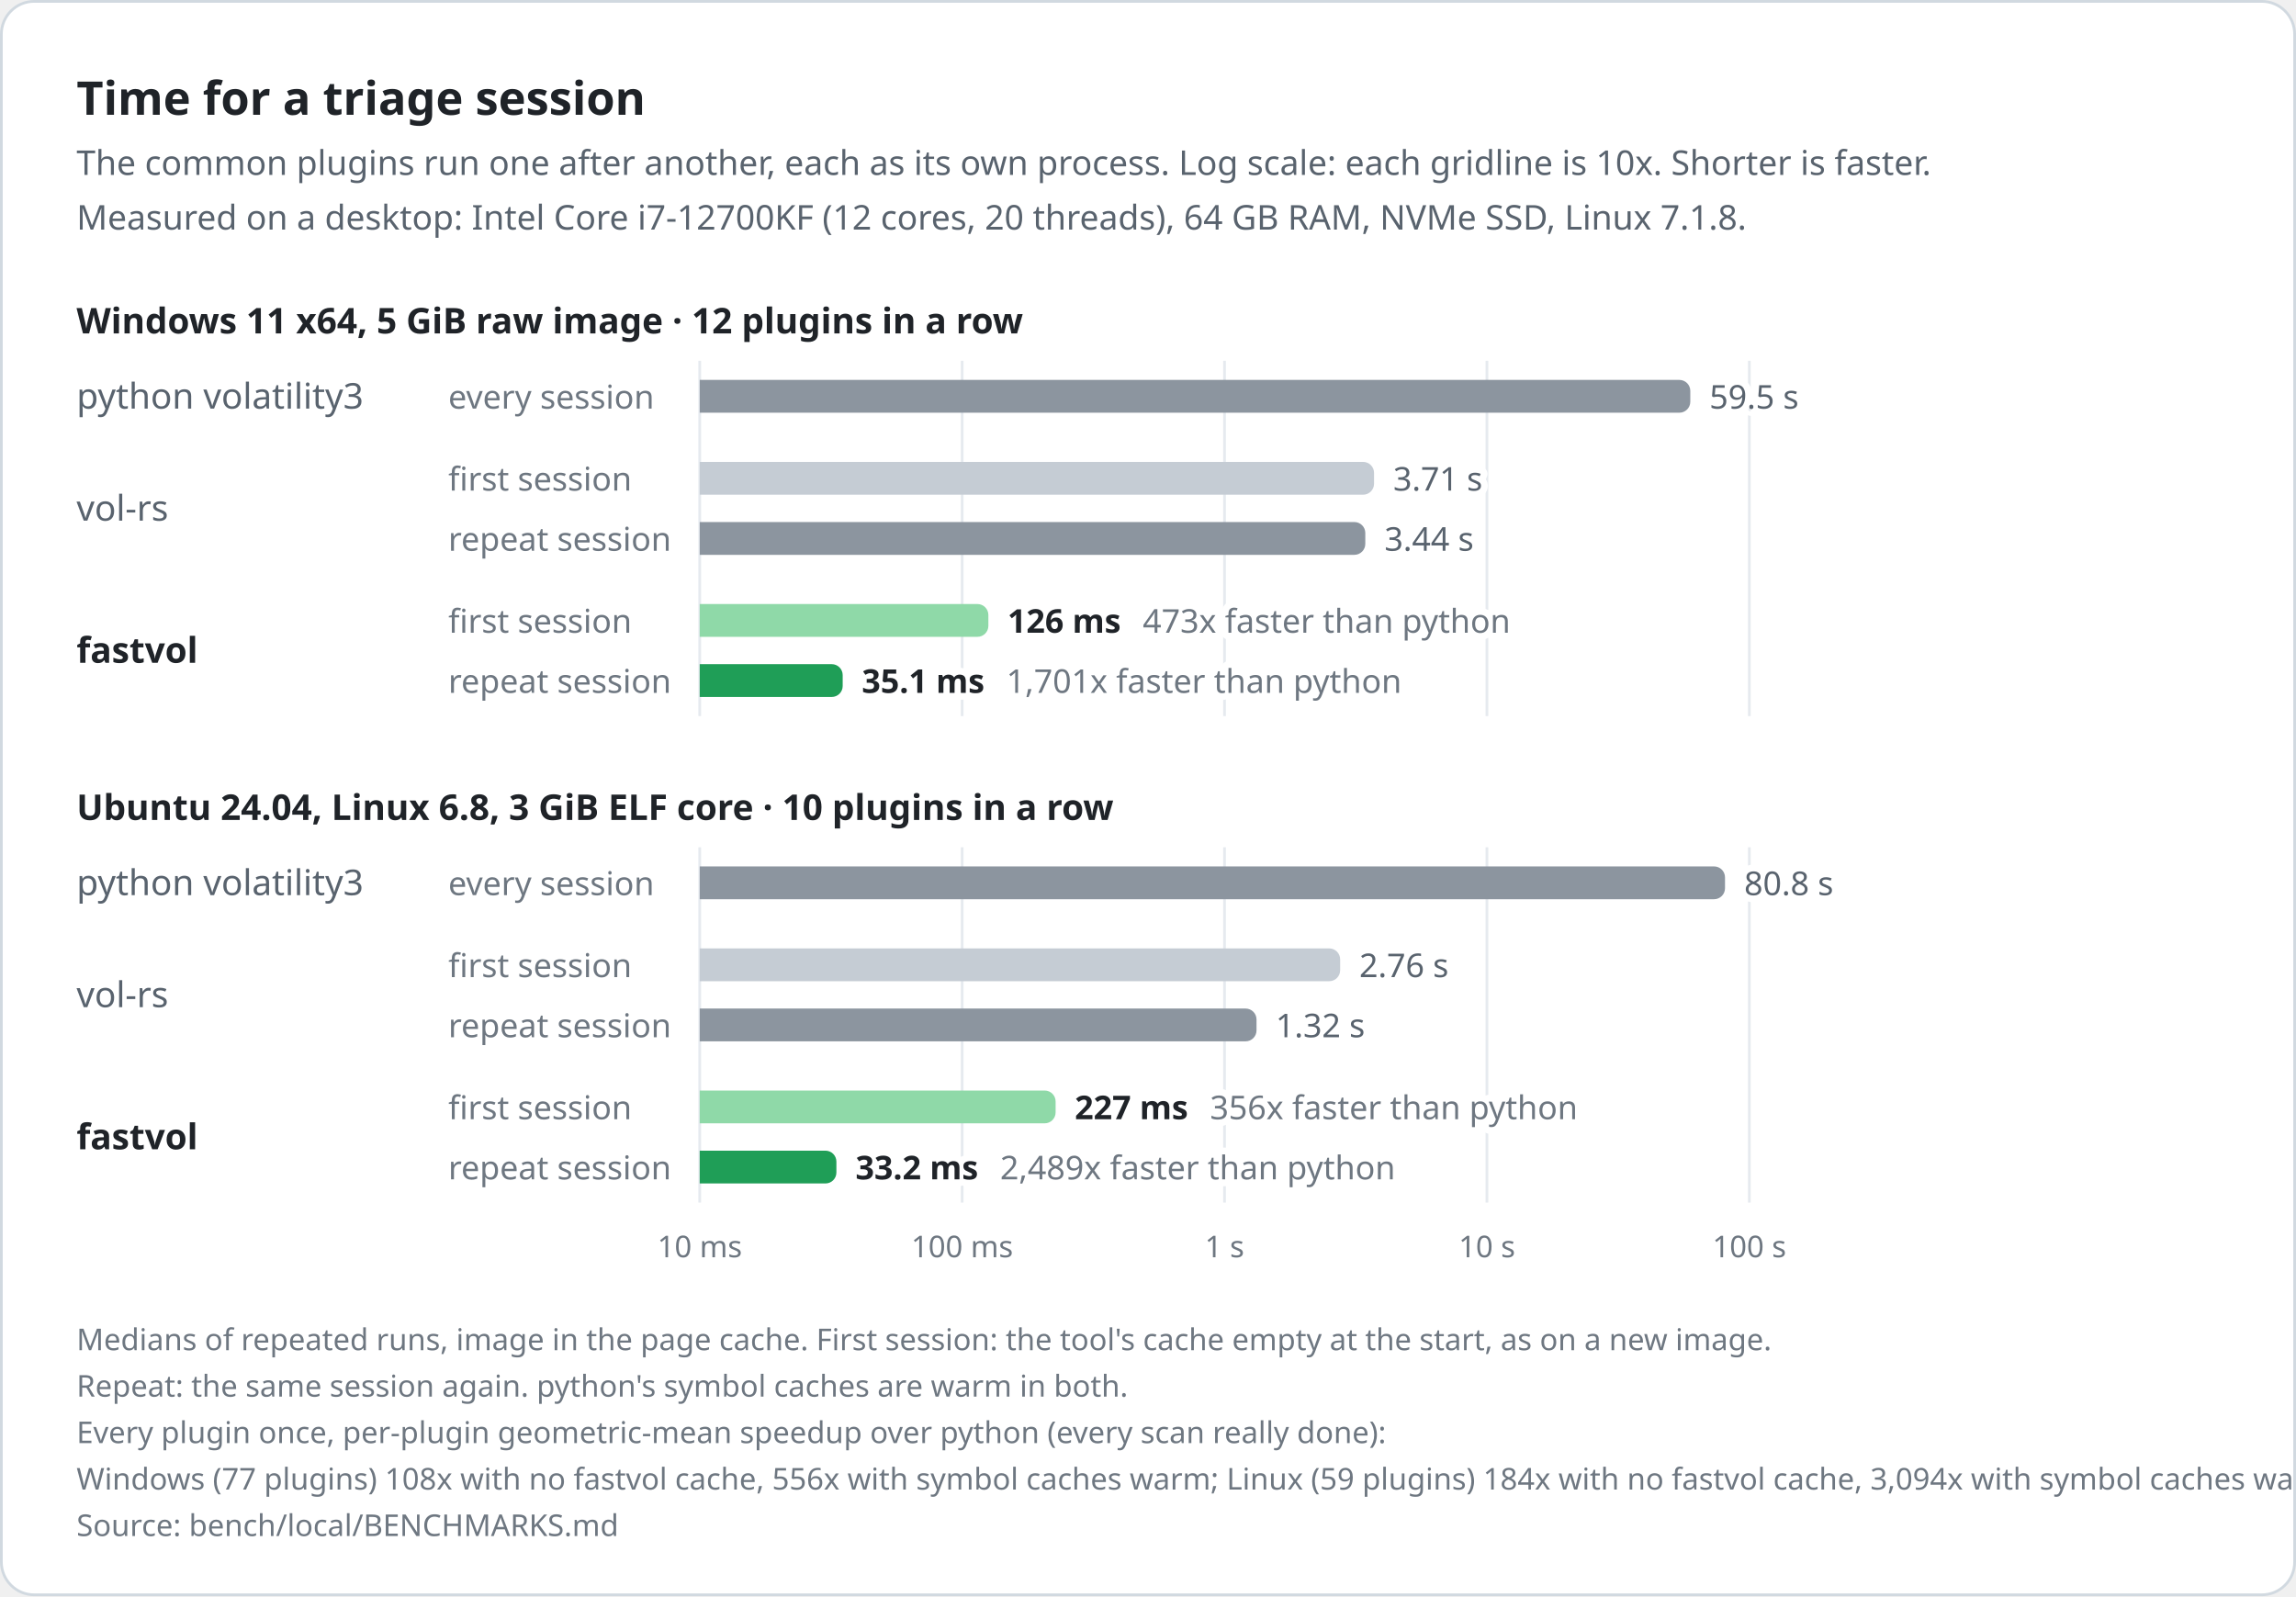
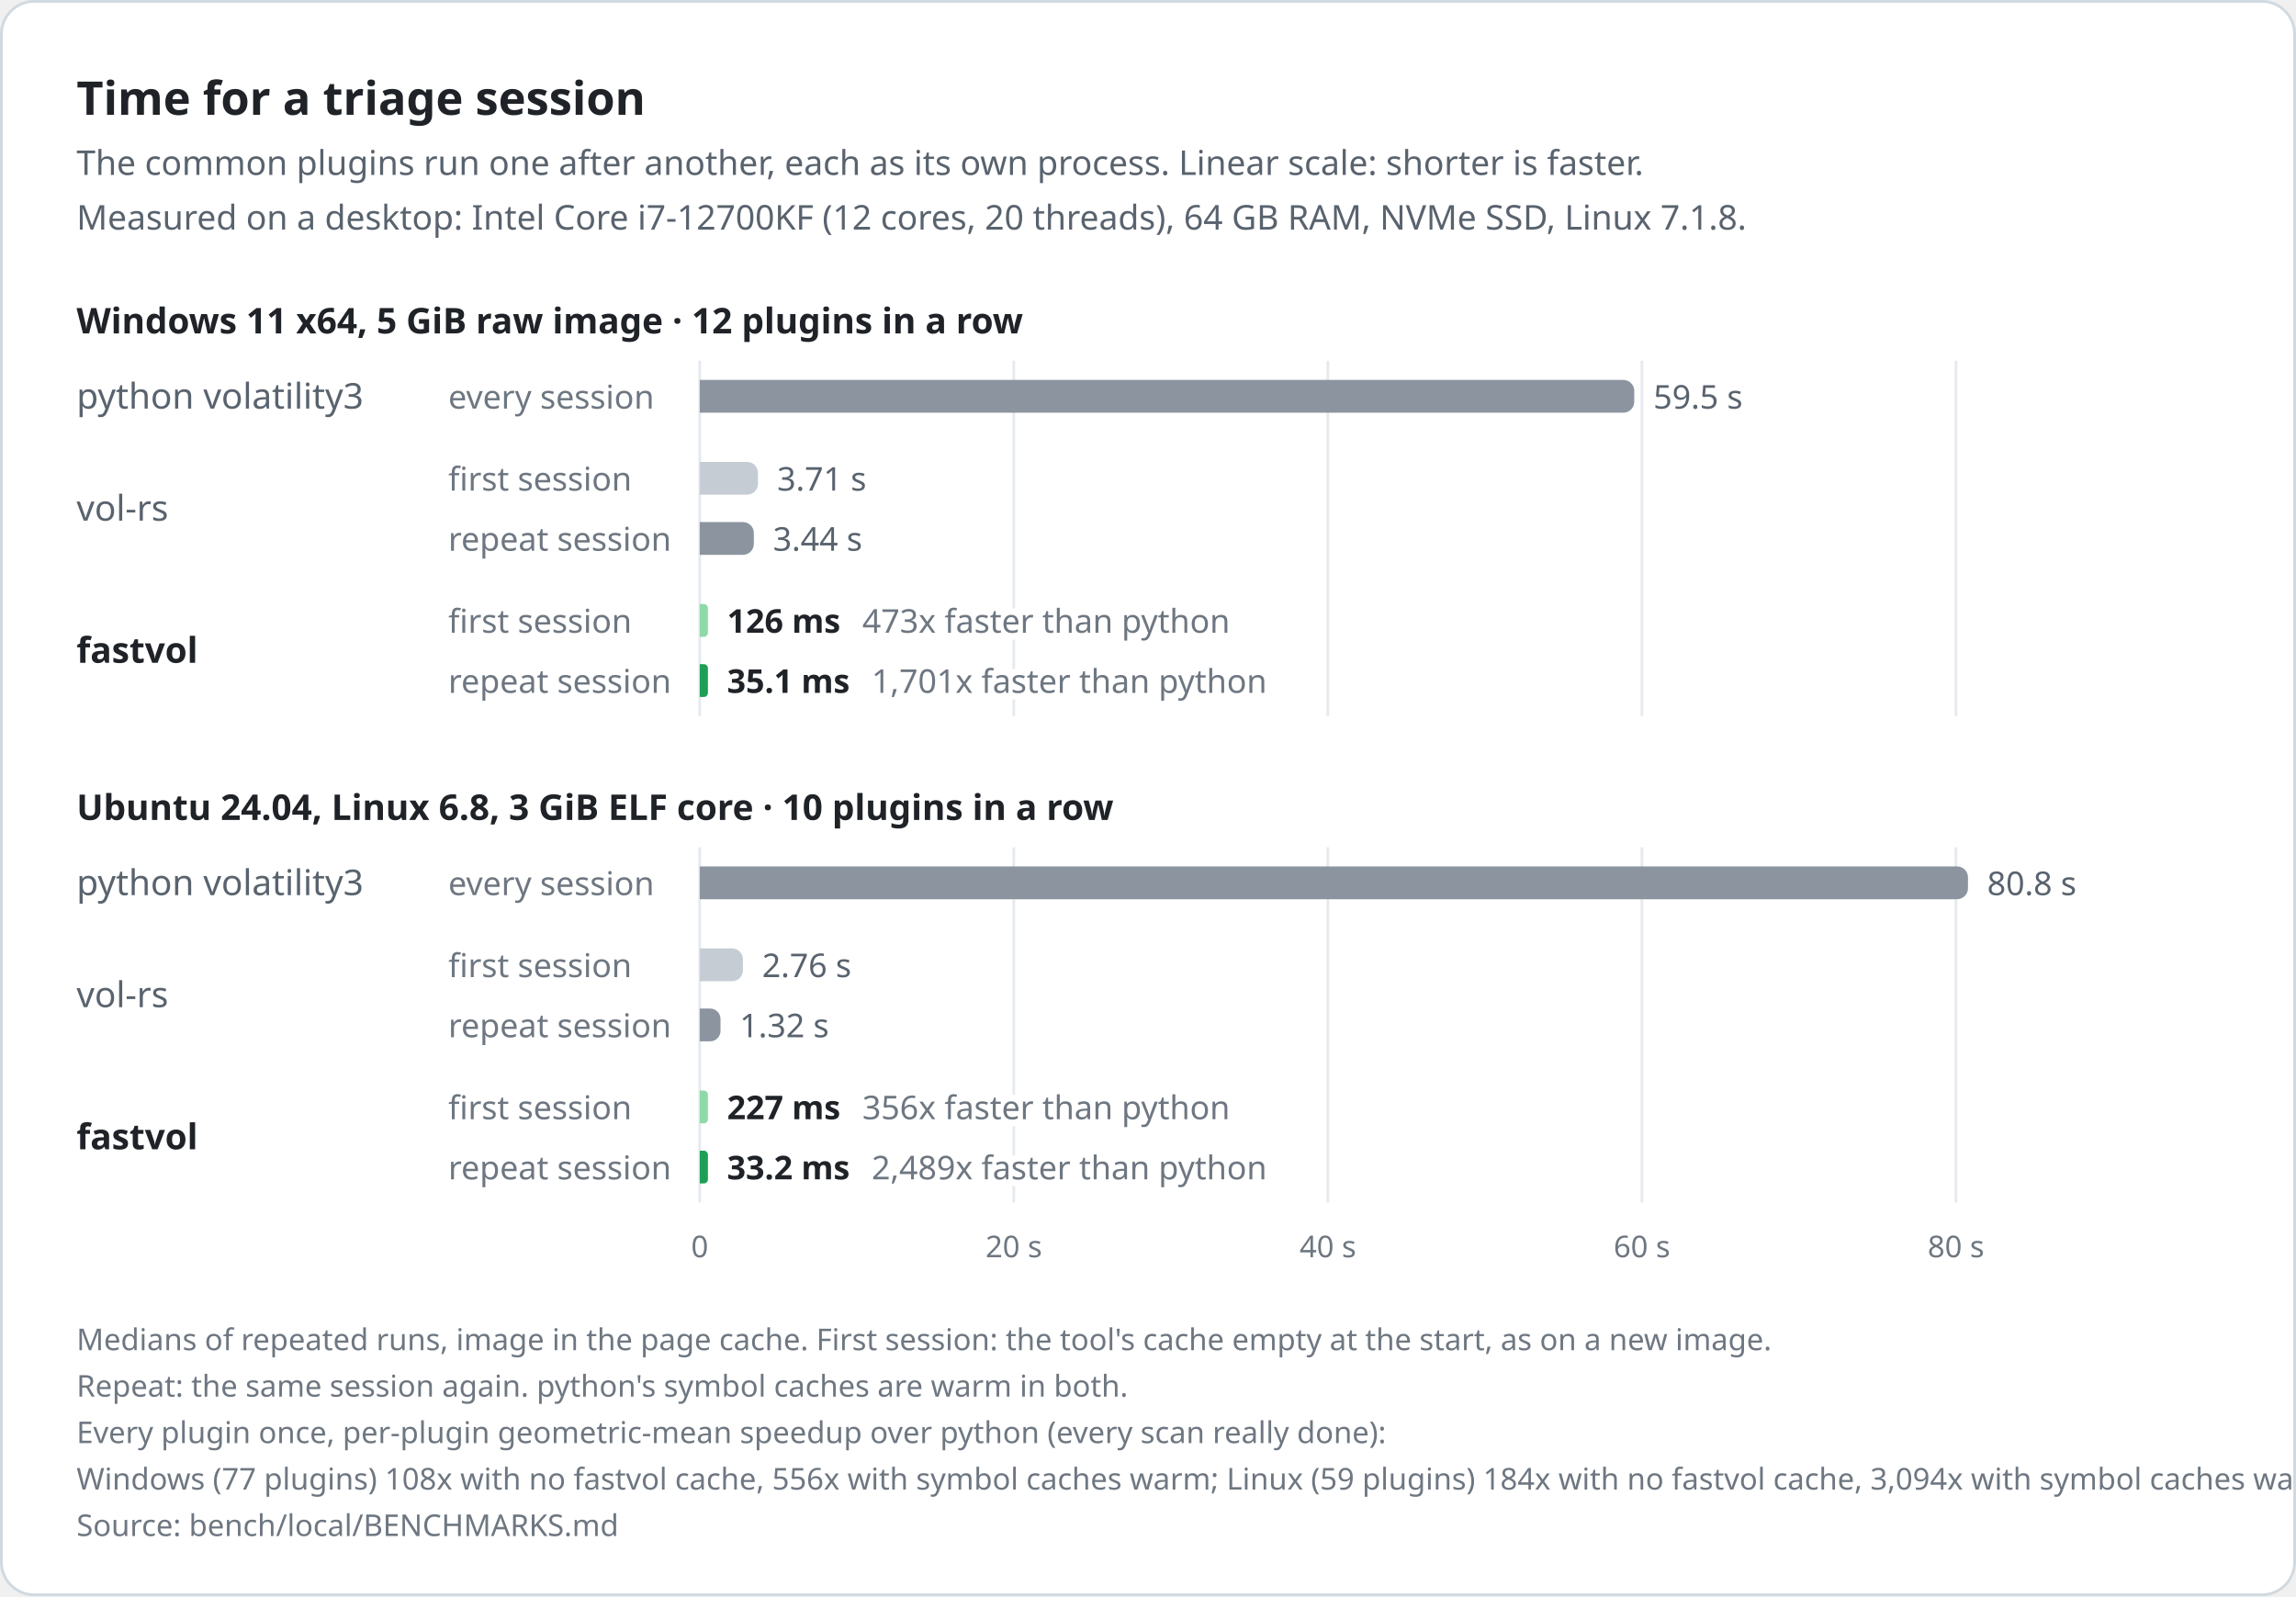
<svg xmlns="http://www.w3.org/2000/svg" width="840" height="584" viewBox="0 0 840 584" role="img" aria-labelledby="t d">
  <style>
text{font-family:-apple-system, BlinkMacSystemFont, 'Segoe UI', 'Noto Sans', Helvetica, Arial, sans-serif;fill:#1f2328}
.title{font-size:17px;font-weight:600}
.sub{font-size:12.5px;fill:#59636e}
.h{font-size:13px;font-weight:600}
.tool{font-size:13px;fill:#59636e}
.run{font-size:12px;fill:#6e7781}
.val{font-size:12px;fill:#59636e;paint-order:stroke;stroke:#ffffff;stroke-width:5px;stroke-linejoin:round}
.b{font-weight:600;fill:#1f2328}
.note{font-weight:400;fill:#6e7781}
.tick{font-size:11px;fill:#6e7781}
.foot{font-size:11px;fill:#6e7781}
.grid{stroke:#e6eaef;stroke-width:1;fill:none}
</style>
  <rect x=".5" y=".5" width="839" height="583" rx="12" fill="#ffffff" stroke="#d1d9e0" />
  <text x="28" y="42" class="title">Time for a triage session</text>
-   <text x="28" y="64" class="sub">The common plugins run one after another, each as its own process. Log scale: each gridline is 10x. Shorter is faster.</text>
+   <text x="28" y="64" class="sub">The common plugins run one after another, each as its own process. Linear scale: shorter is faster.</text>
  <text x="28" y="84" class="sub">Measured on a desktop: Intel Core i7-12700KF (12 cores, 20 threads), 64 GB RAM, NVMe SSD, Linux 7.1.8.</text>
  <text x="28" y="122" class="h">Windows 11 x64, 5 GiB raw image · 12 plugins in a row</text>
  <path d="M256.0 132V262" class="grid" />
-   <path d="M352.0 132V262" class="grid" />
-   <path d="M448.0 132V262" class="grid" />
-   <path d="M544.0 132V262" class="grid" />
-   <path d="M640.0 132V262" class="grid" />
+   <path d="M370.9 132V262" class="grid" />
+   <path d="M485.8 132V262" class="grid" />
+   <path d="M600.7 132V262" class="grid" />
+   <path d="M715.6 132V262" class="grid" />
  <text x="28" y="149.5" class="tool">python volatility3</text>
  <text x="164" y="149.5" class="run">every session</text>
-   <path fill="#8c959f" d="M256 139.0H614.4A4 4 0 0 1 618.4 143.0V147.0A4 4 0 0 1 614.4 151.0H256Z" />
-   <text x="625.4" y="149.5" class="val">59.5 s</text>
+   <path fill="#8c959f" d="M256 139.0H593.9A4 4 0 0 1 597.9 143.0V147.0A4 4 0 0 1 593.9 151.0H256Z" />
+   <text x="604.9" y="149.5" class="val">59.5 s</text>
  <text x="28" y="190.5" class="tool">vol-rs</text>
  <text x="164" y="179.5" class="run">first session</text>
-   <path fill="#c5ccd4" d="M256 169.0H498.7A4 4 0 0 1 502.7 173.0V177.0A4 4 0 0 1 498.7 181.0H256Z" />
-   <text x="509.7" y="179.5" class="val">3.71 s</text>
+   <path fill="#c5ccd4" d="M256 169.0H273.3A4 4 0 0 1 277.3 173.0V177.0A4 4 0 0 1 273.3 181.0H256Z" />
+   <text x="284.3" y="179.5" class="val">3.71 s</text>
  <text x="164" y="201.5" class="run">repeat session</text>
-   <path fill="#8c959f" d="M256 191.0H495.5A4 4 0 0 1 499.5 195.0V199.0A4 4 0 0 1 495.5 203.0H256Z" />
-   <text x="506.5" y="201.5" class="val">3.44 s</text>
+   <path fill="#8c959f" d="M256 191.0H271.8A4 4 0 0 1 275.8 195.0V199.0A4 4 0 0 1 271.8 203.0H256Z" />
+   <text x="282.8" y="201.5" class="val">3.44 s</text>
  <text x="28" y="242.5" class="tool b">fastvol</text>
  <text x="164" y="231.5" class="run">first session</text>
-   <path fill="#8fd9a8" d="M256 221.0H357.6A4 4 0 0 1 361.6 225.0V229.0A4 4 0 0 1 357.6 233.0H256Z" />
-   <text x="368.6" y="231.5" class="val b">126 ms<tspan class="note" dx="8">473x faster than python</tspan>
+   <path fill="#8fd9a8" d="M256 221.0H257.5A1.5 1.5 0 0 1 259.0 222.5V231.5A1.5 1.5 0 0 1 257.5 233.0H256Z" />
+   <text x="266.0" y="231.5" class="val b">126 ms<tspan class="note" dx="8">473x faster than python</tspan>
  </text>
  <text x="164" y="253.5" class="run">repeat session</text>
-   <path fill="#1f9e57" d="M256 243.0H304.3A4 4 0 0 1 308.3 247.0V251.0A4 4 0 0 1 304.3 255.0H256Z" />
-   <text x="315.3" y="253.5" class="val b">35.1 ms<tspan class="note" dx="8">1,701x faster than python</tspan>
+   <path fill="#1f9e57" d="M256 243.0H257.5A1.5 1.5 0 0 1 259.0 244.5V253.5A1.5 1.5 0 0 1 257.5 255.0H256Z" />
+   <text x="266.0" y="253.5" class="val b">35.1 ms<tspan class="note" dx="8">1,701x faster than python</tspan>
  </text>
  <text x="28" y="300" class="h">Ubuntu 24.04, Linux 6.8, 3 GiB ELF core · 10 plugins in a row</text>
  <path d="M256.0 310V440" class="grid" />
-   <path d="M352.0 310V440" class="grid" />
-   <path d="M448.0 310V440" class="grid" />
-   <path d="M544.0 310V440" class="grid" />
-   <path d="M640.0 310V440" class="grid" />
+   <path d="M370.9 310V440" class="grid" />
+   <path d="M485.8 310V440" class="grid" />
+   <path d="M600.7 310V440" class="grid" />
+   <path d="M715.6 310V440" class="grid" />
  <text x="28" y="327.5" class="tool">python volatility3</text>
  <text x="164" y="327.5" class="run">every session</text>
-   <path fill="#8c959f" d="M256 317.0H627.1A4 4 0 0 1 631.1 321.0V325.0A4 4 0 0 1 627.1 329.0H256Z" />
-   <text x="638.1" y="327.5" class="val">80.8 s</text>
+   <path fill="#8c959f" d="M256 317.0H716.0A4 4 0 0 1 720.0 321.0V325.0A4 4 0 0 1 716.0 329.0H256Z" />
+   <text x="727.0" y="327.5" class="val">80.8 s</text>
  <text x="28" y="368.5" class="tool">vol-rs</text>
  <text x="164" y="357.5" class="run">first session</text>
-   <path fill="#c5ccd4" d="M256 347.0H486.3A4 4 0 0 1 490.3 351.0V355.0A4 4 0 0 1 486.3 359.0H256Z" />
-   <text x="497.3" y="357.5" class="val">2.76 s</text>
+   <path fill="#c5ccd4" d="M256 347.0H267.8A4 4 0 0 1 271.8 351.0V355.0A4 4 0 0 1 267.8 359.0H256Z" />
+   <text x="278.8" y="357.5" class="val">2.76 s</text>
  <text x="164" y="379.5" class="run">repeat session</text>
-   <path fill="#8c959f" d="M256 369.0H455.7A4 4 0 0 1 459.7 373.0V377.0A4 4 0 0 1 455.7 381.0H256Z" />
-   <text x="466.7" y="379.5" class="val">1.32 s</text>
+   <path fill="#8c959f" d="M256 369.0H259.8A3.801 3.801 0 0 1 263.6 372.8V377.2A3.801 3.801 0 0 1 259.8 381.0H256Z" />
+   <text x="270.6" y="379.5" class="val">1.32 s</text>
  <text x="28" y="420.5" class="tool b">fastvol</text>
  <text x="164" y="409.5" class="run">first session</text>
-   <path fill="#8fd9a8" d="M256 399.0H382.2A4 4 0 0 1 386.2 403.0V407.0A4 4 0 0 1 382.2 411.0H256Z" />
-   <text x="393.2" y="409.5" class="val b">227 ms<tspan class="note" dx="8">356x faster than python</tspan>
+   <path fill="#8fd9a8" d="M256 399.0H257.5A1.5 1.5 0 0 1 259.0 400.5V409.5A1.5 1.5 0 0 1 257.5 411.0H256Z" />
+   <text x="266.0" y="409.5" class="val b">227 ms<tspan class="note" dx="8">356x faster than python</tspan>
  </text>
  <text x="164" y="431.5" class="run">repeat session</text>
-   <path fill="#1f9e57" d="M256 421.0H302.0A4 4 0 0 1 306.0 425.0V429.0A4 4 0 0 1 302.0 433.0H256Z" />
-   <text x="313.0" y="431.5" class="val b">33.2 ms<tspan class="note" dx="8">2,489x faster than python</tspan>
+   <path fill="#1f9e57" d="M256 421.0H257.5A1.5 1.5 0 0 1 259.0 422.5V431.5A1.5 1.5 0 0 1 257.5 433.0H256Z" />
+   <text x="266.0" y="431.5" class="val b">33.2 ms<tspan class="note" dx="8">2,489x faster than python</tspan>
  </text>
-   <text x="256.0" y="460" class="tick" text-anchor="middle">10 ms</text>
-   <text x="352.0" y="460" class="tick" text-anchor="middle">100 ms</text>
-   <text x="448.0" y="460" class="tick" text-anchor="middle">1 s</text>
-   <text x="544.0" y="460" class="tick" text-anchor="middle">10 s</text>
-   <text x="640.0" y="460" class="tick" text-anchor="middle">100 s</text>
+   <text x="256.0" y="460" class="tick" text-anchor="middle">0</text>
+   <text x="370.9" y="460" class="tick" text-anchor="middle">20 s</text>
+   <text x="485.8" y="460" class="tick" text-anchor="middle">40 s</text>
+   <text x="600.7" y="460" class="tick" text-anchor="middle">60 s</text>
+   <text x="715.6" y="460" class="tick" text-anchor="middle">80 s</text>
  <text x="28" y="494" class="foot">Medians of repeated runs, image in the page cache. First session: the tool's cache empty at the start, as on a new image.</text>
  <text x="28" y="511" class="foot">Repeat: the same session again. python's symbol caches are warm in both.</text>
  <text x="28" y="528" class="foot">Every plugin once, per-plugin geometric-mean speedup over python (every scan really done):</text>
  <text x="28" y="545" class="foot">Windows (77 plugins) 108x with no fastvol cache, 556x with symbol caches warm; Linux (59 plugins) 184x with no fastvol cache, 3,094x with symbol caches warm.</text>
  <text x="28" y="562" class="foot">Source: bench/local/BENCHMARKS.md</text>
</svg>
